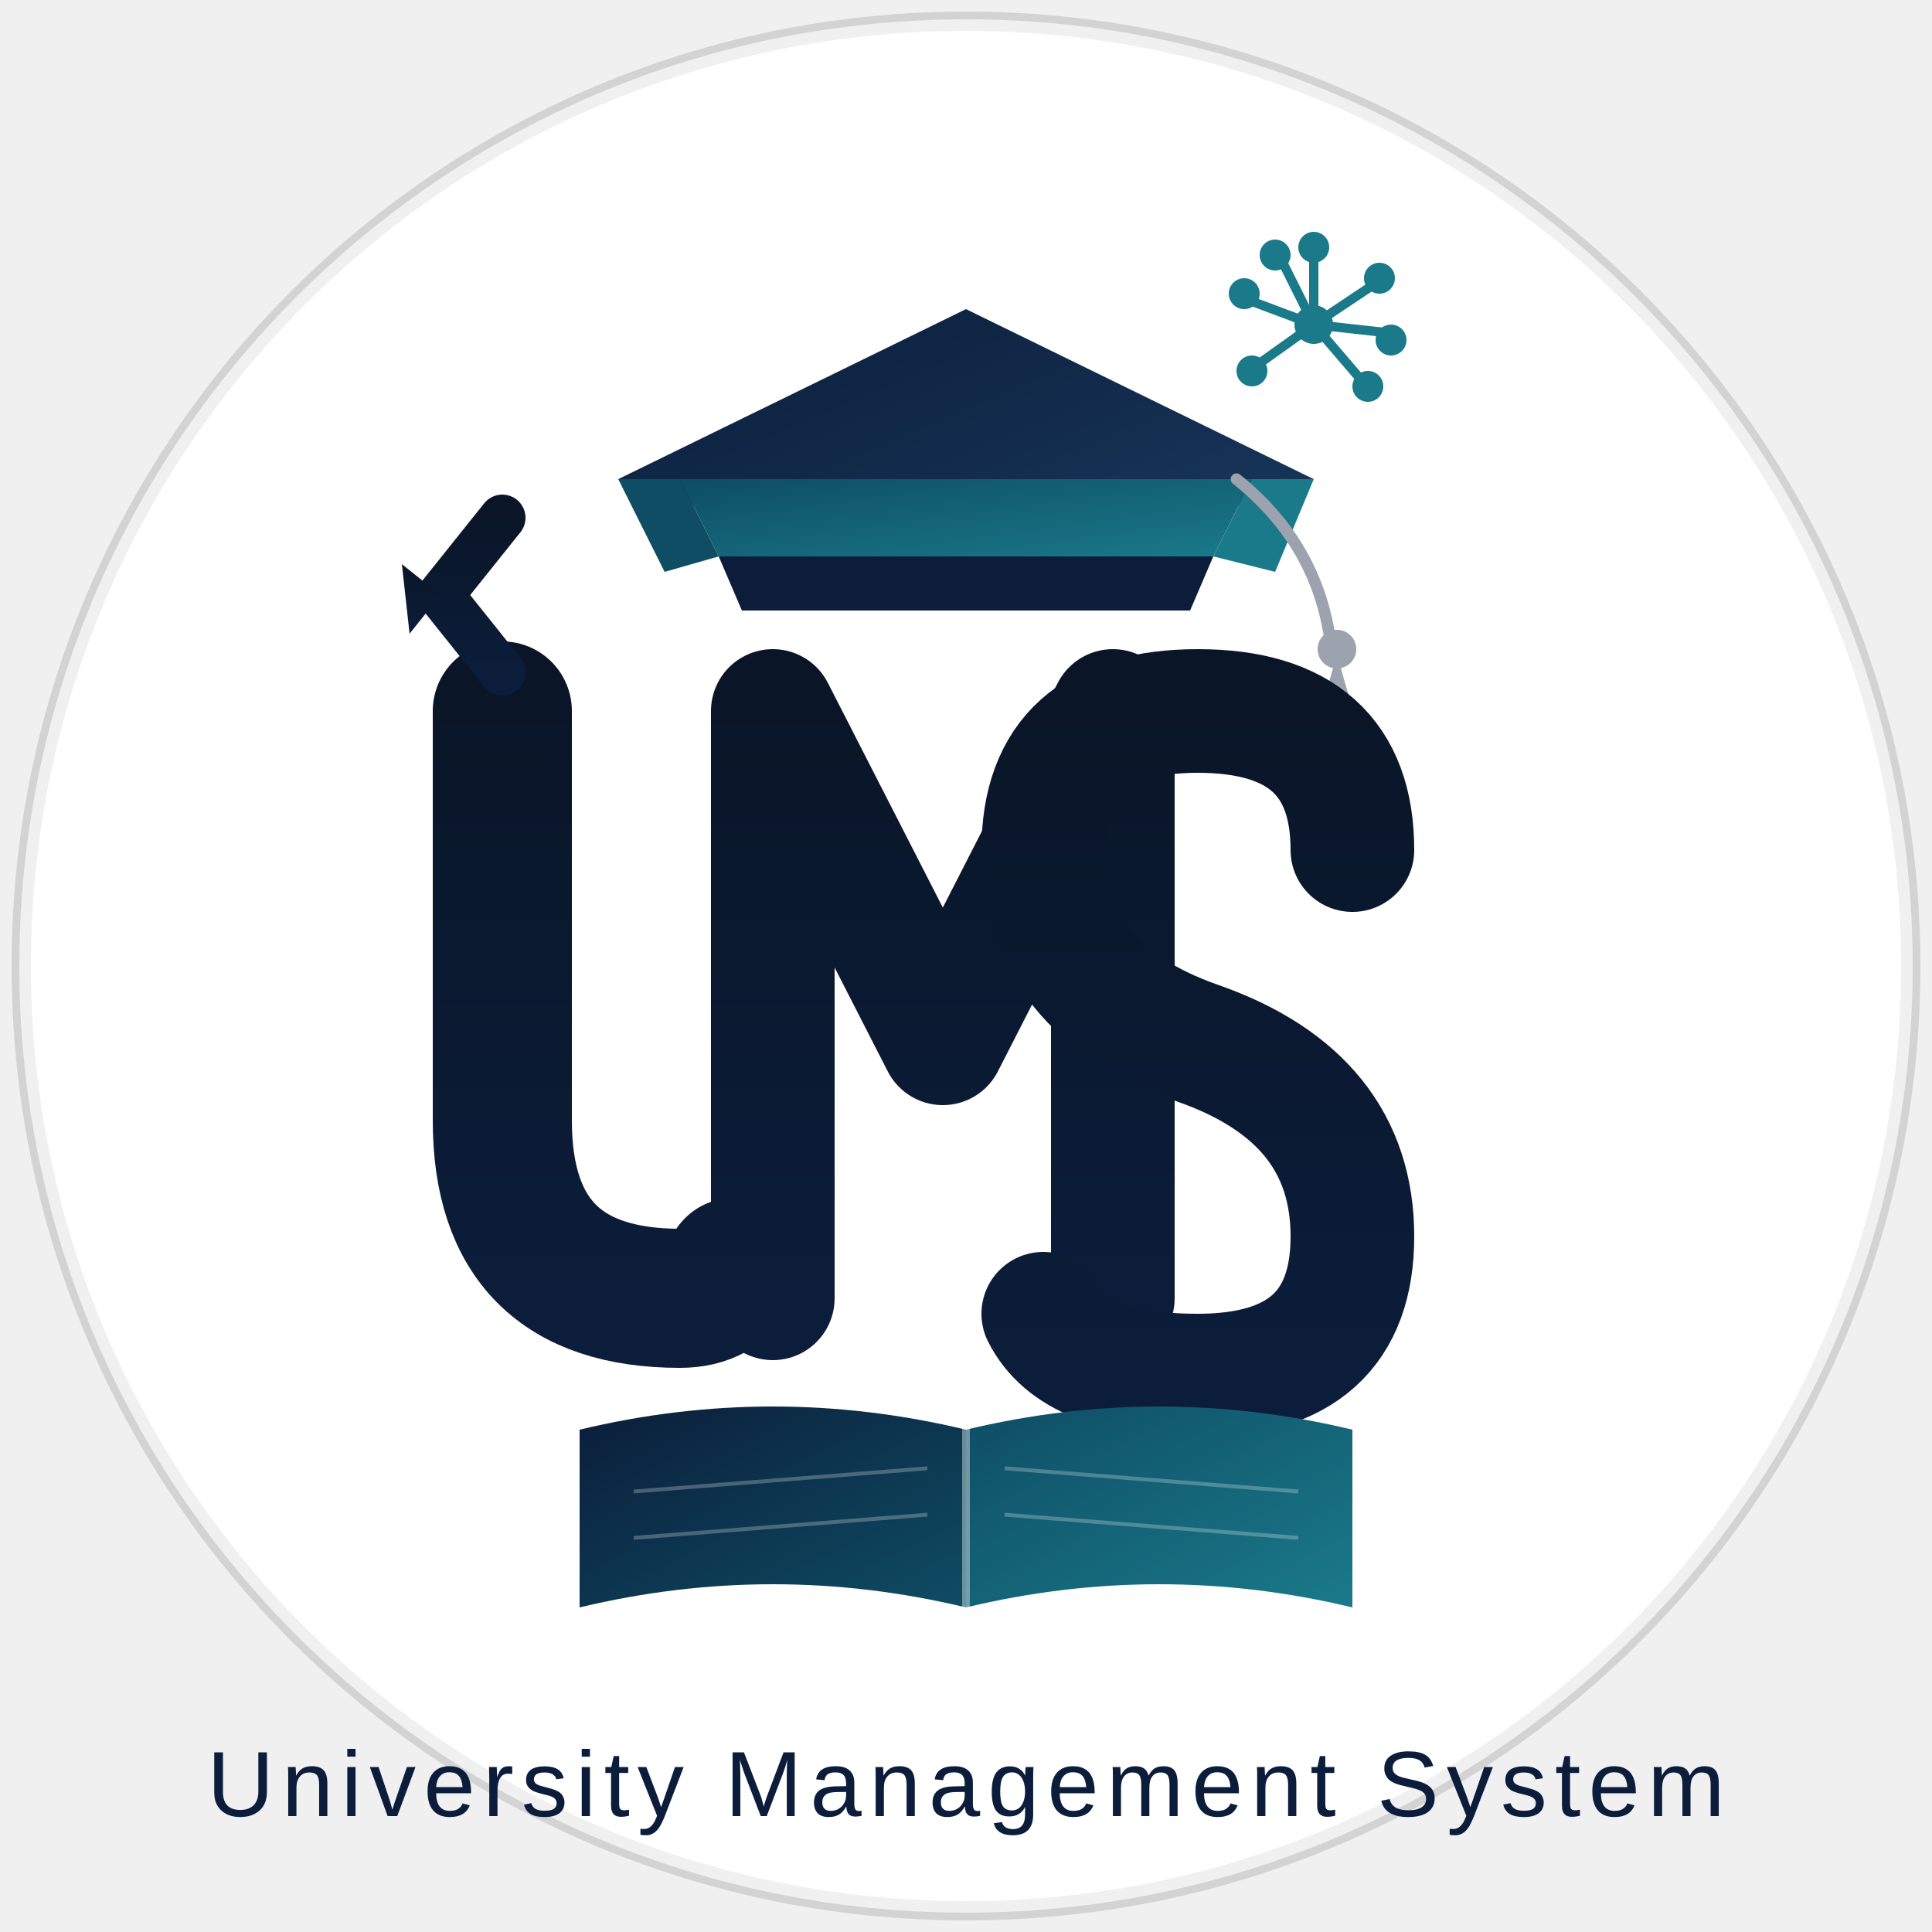
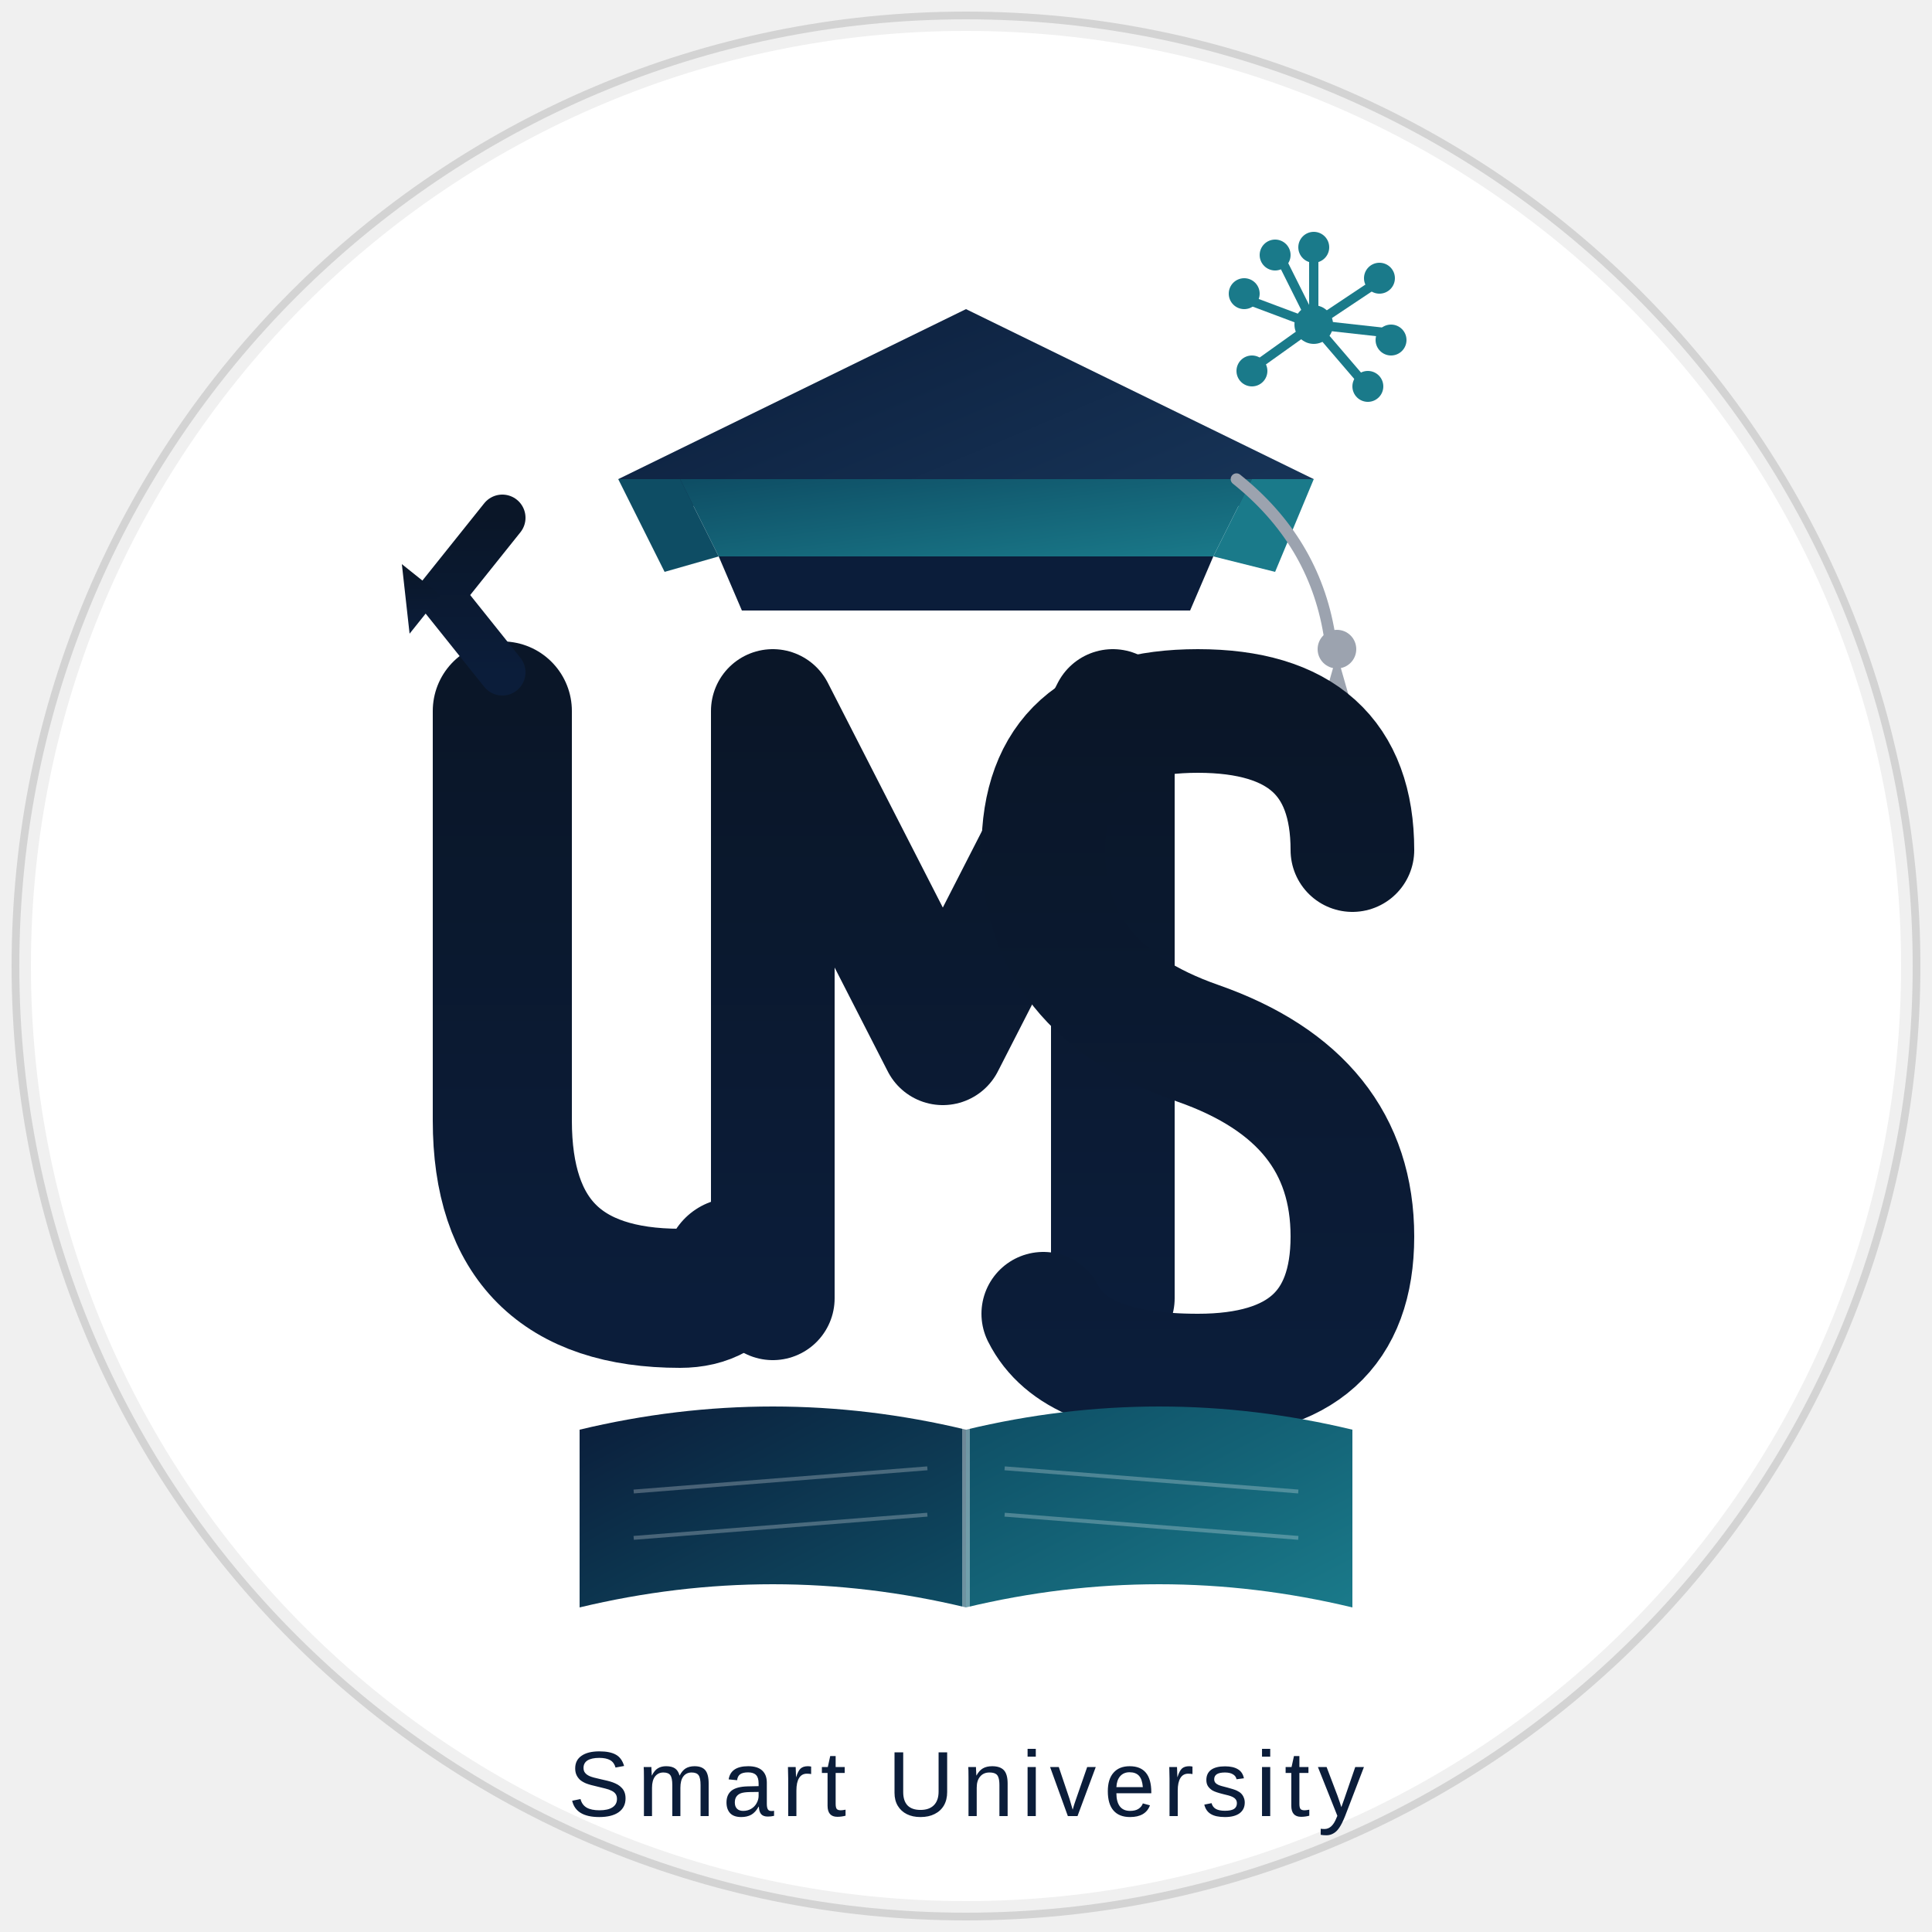
<svg xmlns="http://www.w3.org/2000/svg" viewBox="0 0 250 250" width="250" height="250">
  <defs>
    <linearGradient id="capGrad" x1="0%" y1="0%" x2="100%" y2="100%">
      <stop offset="0%" style="stop-color:#0B1D3A;stop-opacity:1" />
      <stop offset="100%" style="stop-color:#1a3a5f;stop-opacity:1" />
    </linearGradient>
    <linearGradient id="tealGrad" x1="0%" y1="0%" x2="100%" y2="100%">
      <stop offset="0%" style="stop-color:#0E4D64;stop-opacity:1" />
      <stop offset="100%" style="stop-color:#1A7A8A;stop-opacity:1" />
    </linearGradient>
    <linearGradient id="darkGrad" x1="0%" y1="100%" x2="0%" y2="0%">
      <stop offset="0%" style="stop-color:#0B1D3A;stop-opacity:1" />
      <stop offset="100%" style="stop-color:#0A1628;stop-opacity:1" />
    </linearGradient>
    <linearGradient id="bookLeft" x1="0%" y1="0%" x2="100%" y2="100%">
      <stop offset="0%" style="stop-color:#0B1D3A;stop-opacity:1" />
      <stop offset="100%" style="stop-color:#0E4D64;stop-opacity:1" />
    </linearGradient>
  </defs>
  <circle cx="125" cy="125" r="123" fill="none" stroke="#C0C0C0" stroke-width="1" opacity="0.6" />
  <circle cx="125" cy="125" r="121" fill="white" />
  <path d="M125,40 L170,62 L125,78 L80,62 Z" fill="url(#capGrad)" />
  <path d="M88,62 L162,62 L157,72 L93,72 Z" fill="url(#tealGrad)" />
  <path d="M80,62 L88,62 L93,72 L86,74 Z" fill="#0E4D64" />
  <path d="M162,62 L170,62 L165,74 L157,72 Z" fill="#1A7A8A" />
  <path d="M93,72 L157,72 L154,79 L96,79 Z" fill="#0B1D3A" />
  <path d="M160,62 Q170,70 172,82" fill="none" stroke="#9CA3AF" stroke-width="1.5" stroke-linecap="round" />
  <circle cx="173" cy="84" r="2.5" fill="#9CA3AF" />
  <path d="M173,86.5 L170,97 M173,86.5 L173,99 M173,86.5 L176,97" stroke="#9CA3AF" stroke-width="1" stroke-linecap="round" />
  <g transform="translate(170, 42)">
    <circle cx="0" cy="0" r="2.5" fill="#1A7A8A" />
    <line x1="0" y1="0" x2="0" y2="-9" stroke="#1A7A8A" stroke-width="1.2" />
    <line x1="0" y1="0" x2="7.5" y2="-5" stroke="#1A7A8A" stroke-width="1.2" />
    <line x1="0" y1="0" x2="9" y2="1" stroke="#1A7A8A" stroke-width="1.2" />
    <line x1="0" y1="0" x2="6" y2="7" stroke="#1A7A8A" stroke-width="1.2" />
    <line x1="0" y1="0" x2="-4" y2="-8" stroke="#1A7A8A" stroke-width="1.2" />
    <line x1="0" y1="0" x2="-8" y2="-3" stroke="#1A7A8A" stroke-width="1.2" />
    <line x1="0" y1="0" x2="-7" y2="5" stroke="#1A7A8A" stroke-width="1.2" />
    <circle cx="0" cy="-10" r="2" fill="#1A7A8A" />
    <circle cx="8.5" cy="-6" r="2" fill="#1A7A8A" />
    <circle cx="10" cy="2" r="2" fill="#1A7A8A" />
    <circle cx="7" cy="8" r="2" fill="#1A7A8A" />
    <circle cx="-5" cy="-9" r="2" fill="#1A7A8A" />
    <circle cx="-9" cy="-4" r="2" fill="#1A7A8A" />
    <circle cx="-8" cy="6" r="2" fill="#1A7A8A" />
  </g>
  <path d="M65,92 L65,145 Q65,168 88,168 L88,168 Q93,168 95,164" fill="none" stroke="url(#darkGrad)" stroke-width="18" stroke-linecap="round" stroke-linejoin="round" />
  <path d="M65,87 L57,77 L65,67" fill="none" stroke="url(#darkGrad)" stroke-width="6" stroke-linecap="round" stroke-linejoin="round" />
  <path d="M53,82 L57,77 L52,73" fill="url(#darkGrad)" />
  <path d="M100,168 L100,92 L122,135 L144,92 L144,168" fill="none" stroke="url(#darkGrad)" stroke-width="16" stroke-linecap="round" stroke-linejoin="round" />
  <path d="M175,110 Q175,92 155,92 Q135,92 135,110 Q135,128 155,135 Q175,142 175,160 Q175,178 155,178 Q139,178 135,170" fill="none" stroke="url(#darkGrad)" stroke-width="16" stroke-linecap="round" stroke-linejoin="round" />
  <path d="M75,185 Q100,179 125,185 L125,208 Q100,202 75,208 Z" fill="url(#bookLeft)" />
  <path d="M125,185 Q150,179 175,185 L175,208 Q150,202 125,208 Z" fill="url(#tealGrad)" />
  <line x1="125" y1="183" x2="125" y2="210" stroke="white" stroke-width="1" opacity="0.4" />
  <line x1="82" y1="193" x2="120" y2="190" stroke="white" stroke-width="0.5" opacity="0.25" />
  <line x1="82" y1="199" x2="120" y2="196" stroke="white" stroke-width="0.5" opacity="0.25" />
  <line x1="130" y1="190" x2="168" y2="193" stroke="white" stroke-width="0.5" opacity="0.25" />
  <line x1="130" y1="196" x2="168" y2="199" stroke="white" stroke-width="0.5" opacity="0.25" />
-   <text x="125" y="235" text-anchor="middle" font-family="'Segoe UI', Arial, Helvetica, sans-serif" font-size="12" font-weight="500" fill="#0B1D3A" letter-spacing="1">University Management System</text>
+   <text x="125" y="235" text-anchor="middle" font-family="'Segoe UI', Arial, Helvetica, sans-serif" font-size="12" font-weight="500" fill="#0B1D3A" letter-spacing="1">Smart University</text>
</svg>
